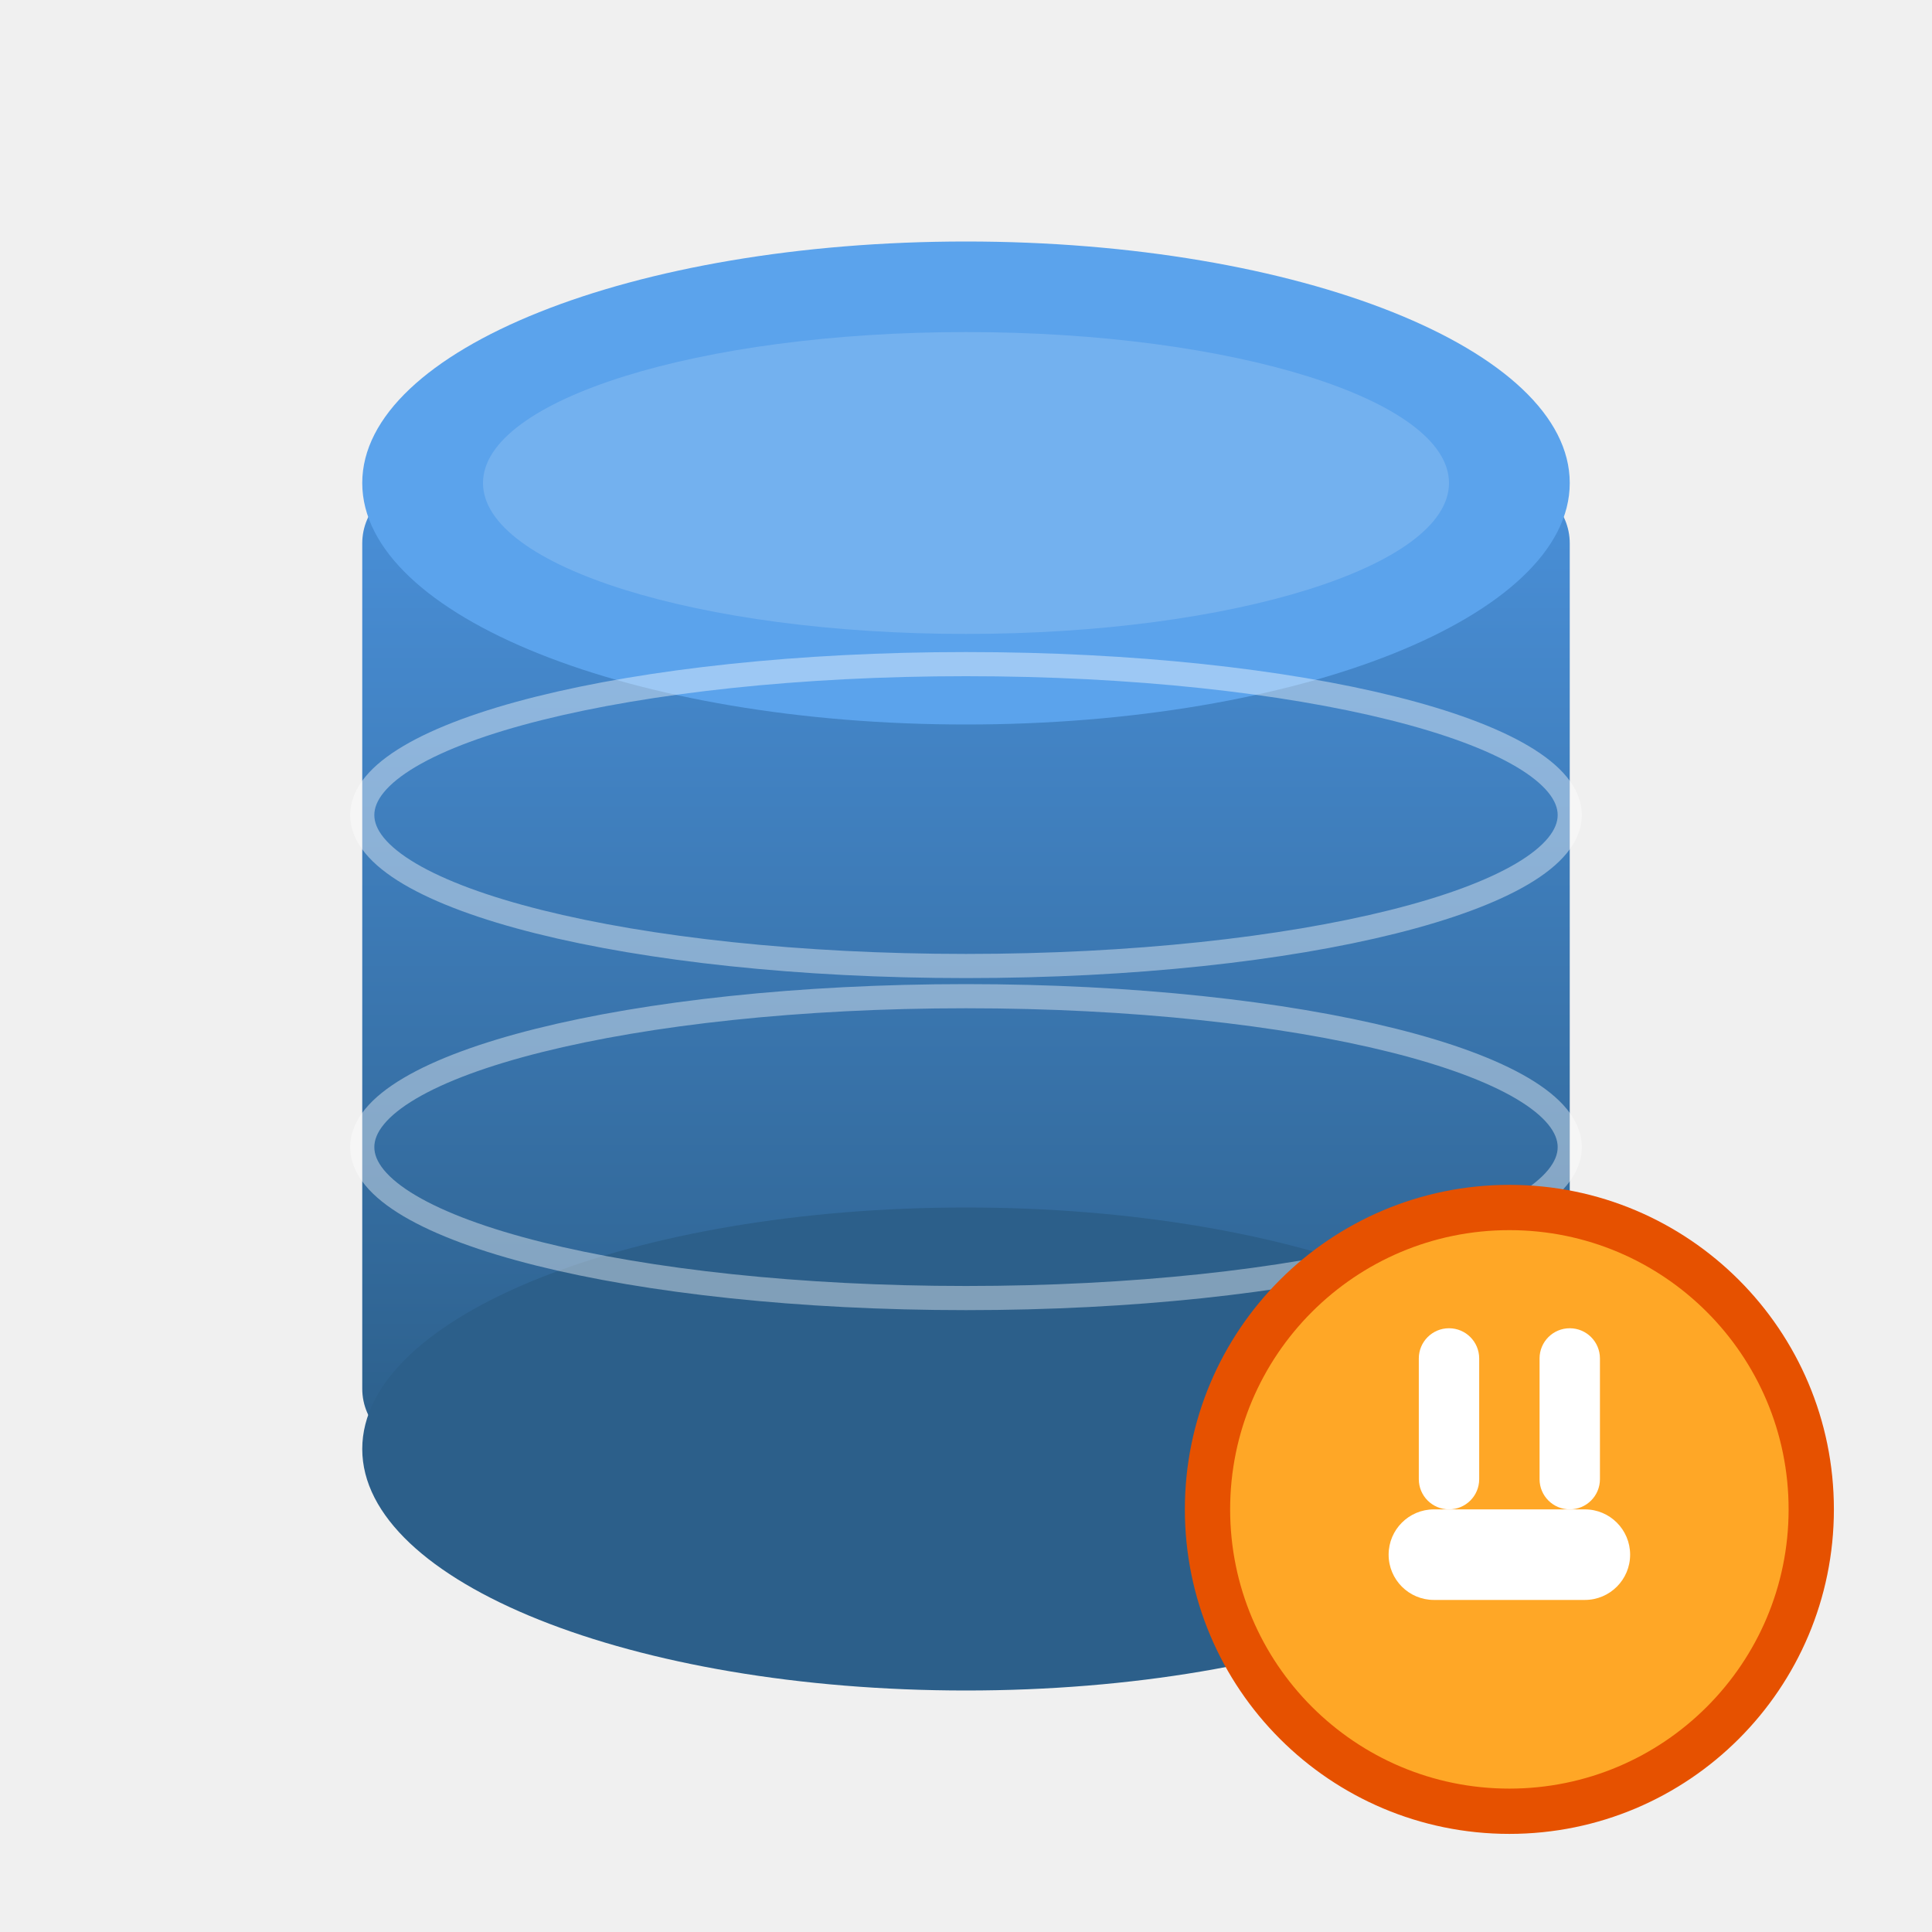
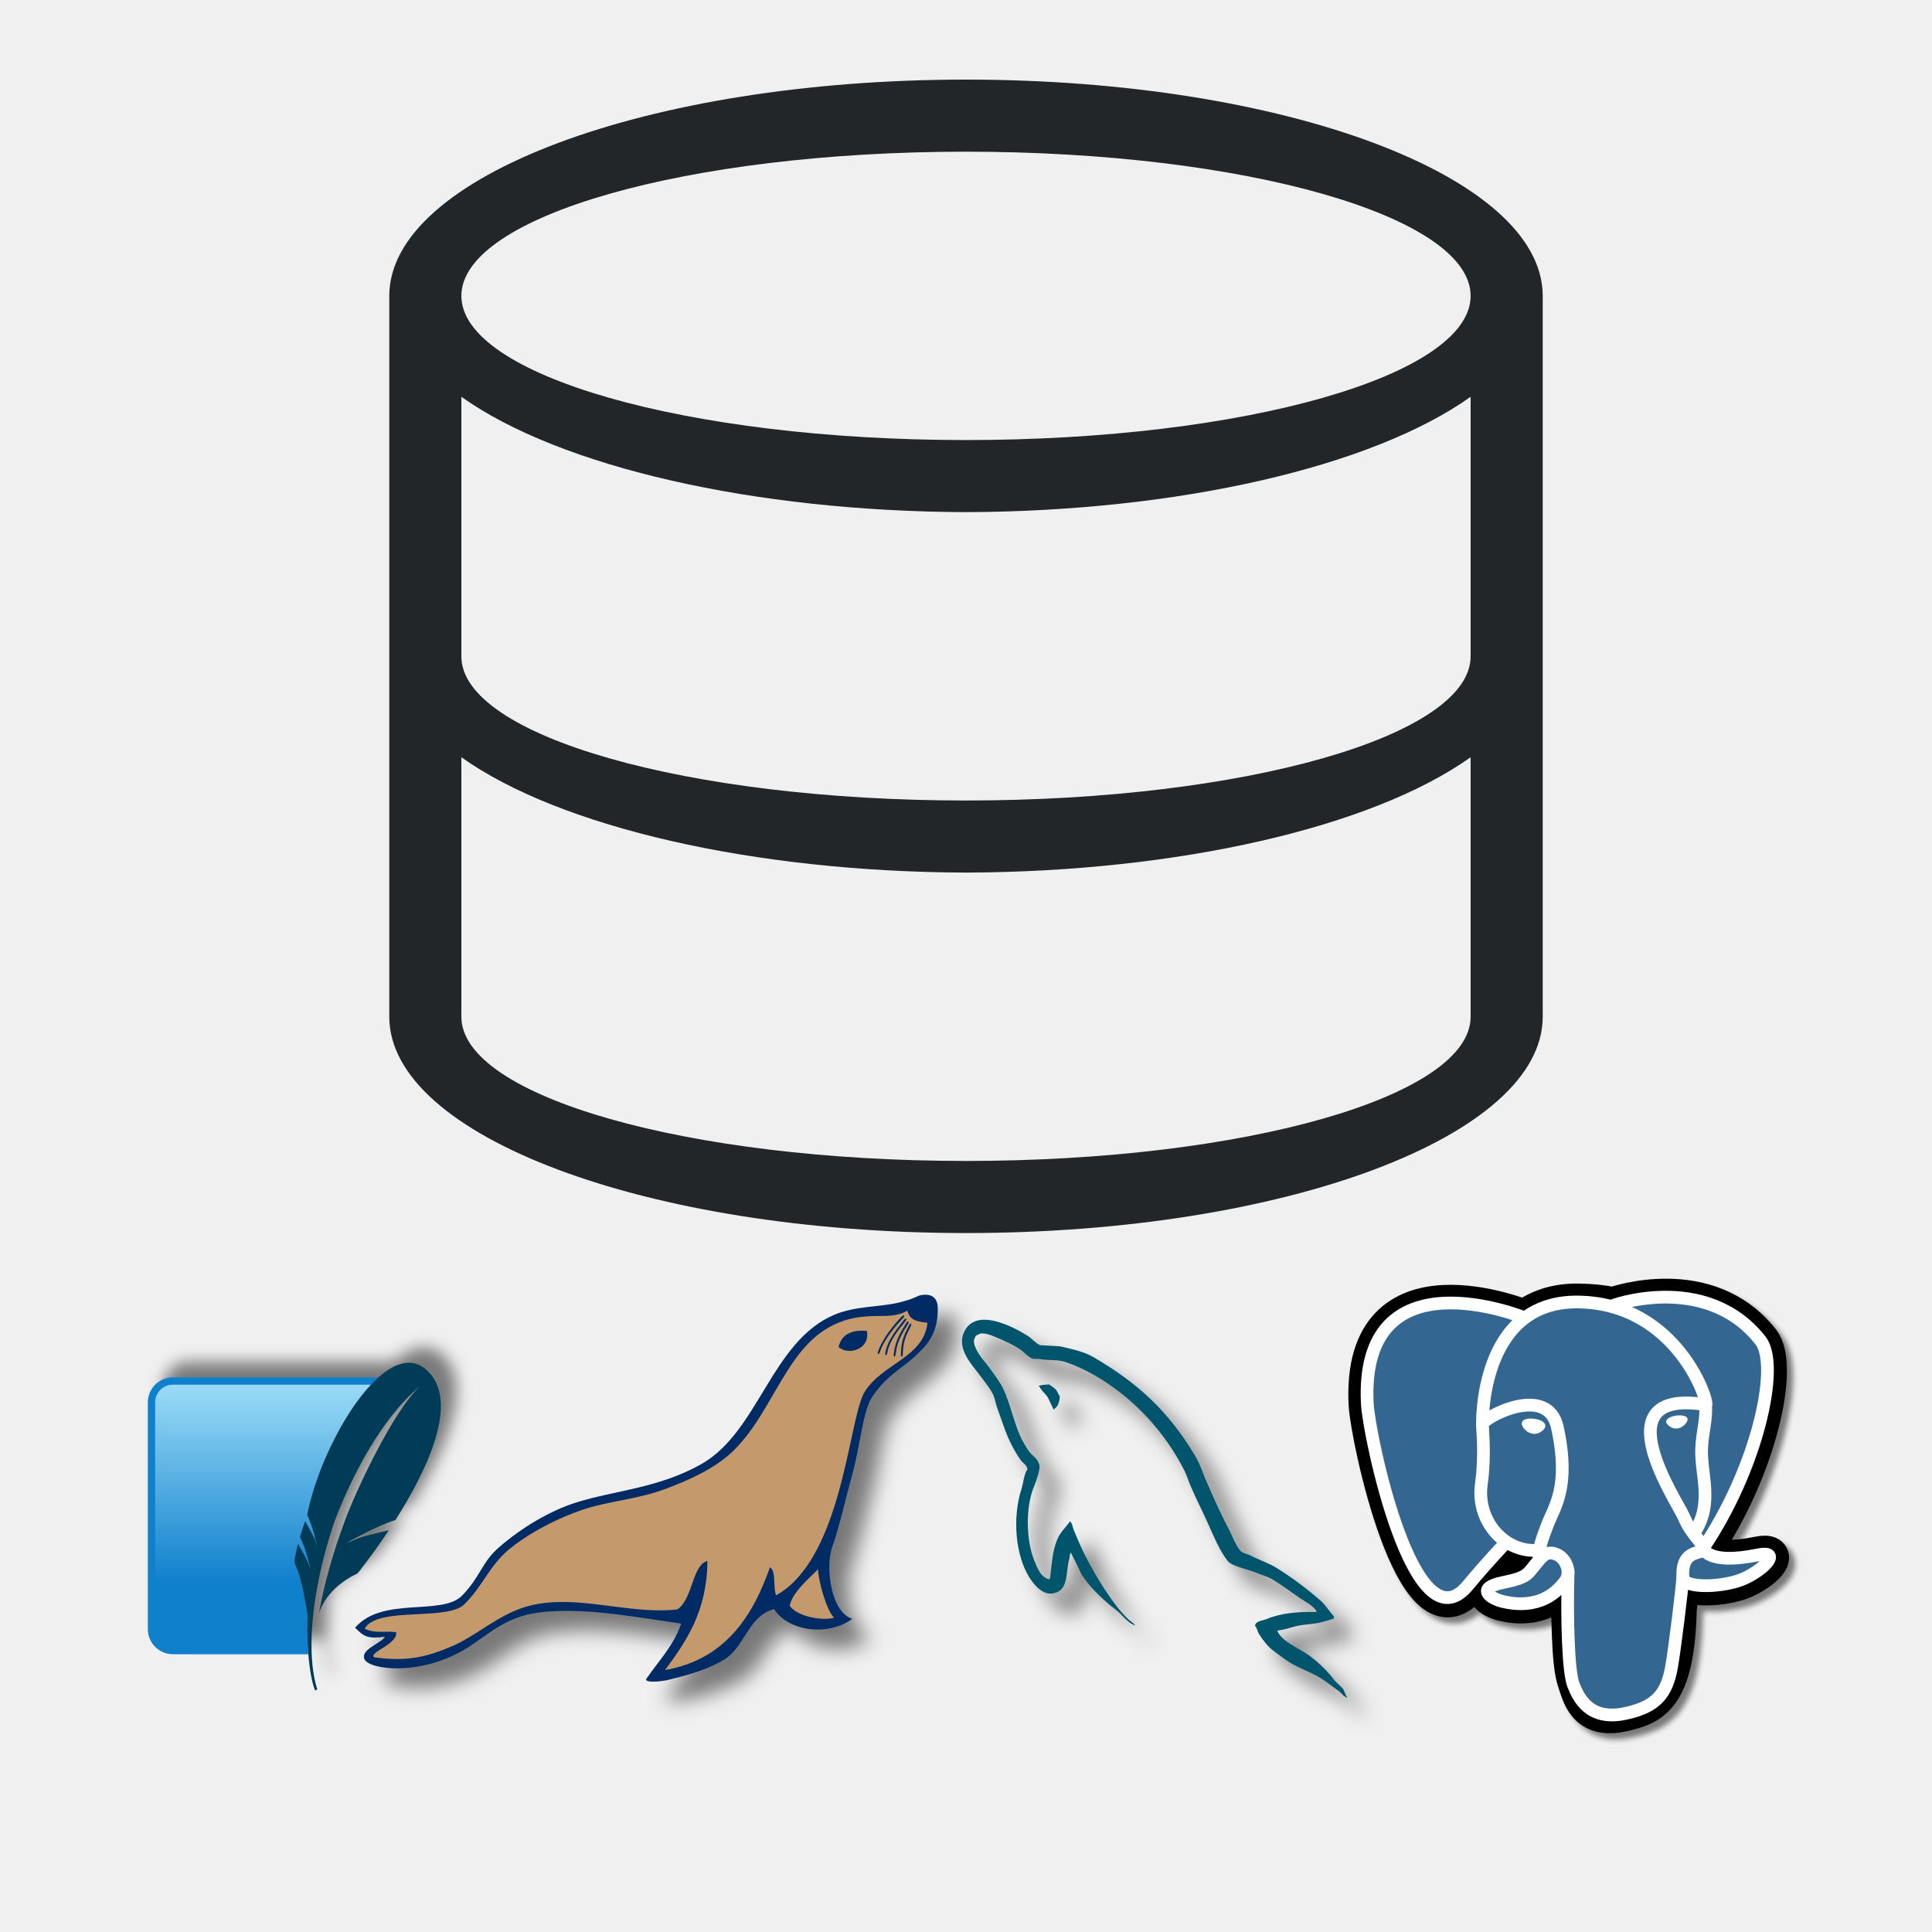
- <svg xmlns="http://www.w3.org/2000/svg" viewBox="0 0 64 64" width="64" height="64">
-   <defs>
-     <linearGradient id="dbGrad" x1="0%" y1="0%" x2="0%" y2="100%">
-       <stop offset="0%" style="stop-color:#4A90D9;stop-opacity:1" />
-       <stop offset="100%" style="stop-color:#2C5F8A;stop-opacity:1" />
+ <svg xmlns="http://www.w3.org/2000/svg" xmlns:xlink="http://www.w3.org/1999/xlink" id="svg3430" width="800" height="800" viewBox="0 0 800 800.001" version="1.1" xml:space="preserve">
+   <defs id="defs3434">
+     <clipPath id="clipPath3444">
+       <path id="path3446" d="M 11.52,162 C 11.52,81.677 135.307,16.56 288,16.56 440.693,16.56 564.48,81.678 564.48,162 564.48,242.322 440.693,307.44 288,307.44 135.307,307.44 11.52,242.32 11.52,162" />
+     </clipPath>
+     <radialGradient id="radialGradient3452" cx="0" cy="0" r="1" fx="0" fy="0" gradientTransform="matrix(363.06,0,0,-363.06,177.52,256.31)" gradientUnits="userSpaceOnUse" spreadMethod="pad">
+       <stop id="stop3454" offset="0" stop-color="#aeb2d5" />
+       <stop id="stop3456" offset="0.3" stop-color="#aeb2d5" />
+       <stop id="stop3458" offset="0.75" stop-color="#484c89" />
+       <stop id="stop3460" offset="1" stop-color="#484c89" />
+     </radialGradient>
+     <clipPath id="clipPath3468">
+       <path id="path3470" d="M 0,324 H 576 V 0 H 0 Z" />
+     </clipPath>
+     <clipPath id="clipPath3480">
+       <path id="path3482" d="M 0,324 H 576 V 0 H 0 Z" />
+     </clipPath>
+     <filter style="color-interpolation-filters:sRGB" id="filter4622" x="-0.122" y="-0.211" width="1.294" height="1.509">
+       <feFlood flood-opacity="0.498" flood-color="rgb(0,0,0)" result="flood" id="feFlood4612" />
+       <feComposite in="flood" in2="SourceGraphic" operator="in" result="composite1" id="feComposite4614" />
+       <feGaussianBlur in="composite1" stdDeviation="6" result="blur" id="feGaussianBlur4616" />
+       <feOffset dx="6" dy="6" result="offset" id="feOffset4618" />
+       <feComposite in="SourceGraphic" in2="offset" operator="over" result="fbSourceGraphic" id="feComposite4620" />
+       <feColorMatrix result="fbSourceGraphicAlpha" in="fbSourceGraphic" values="0 0 0 -1 0 0 0 0 -1 0 0 0 0 -1 0 0 0 0 1 0" id="feColorMatrix4624" />
+       <feFlood id="feFlood4626" flood-opacity="0.498" flood-color="rgb(0,0,0)" result="flood" in="fbSourceGraphic" />
+       <feComposite in2="fbSourceGraphic" id="feComposite4628" in="flood" operator="in" result="composite1" />
+       <feGaussianBlur id="feGaussianBlur4630" in="composite1" stdDeviation="6" result="blur" />
+       <feOffset id="feOffset4632" dx="6" dy="6" result="offset" />
+       <feComposite in2="offset" id="feComposite4634" in="fbSourceGraphic" operator="over" result="fbSourceGraphic" />
+       <feColorMatrix result="fbSourceGraphicAlpha" in="fbSourceGraphic" values="0 0 0 -1 0 0 0 0 -1 0 0 0 0 -1 0 0 0 0 1 0" id="feColorMatrix4636" />
+       <feFlood id="feFlood4638" flood-opacity="0.498" flood-color="rgb(0,0,0)" result="flood" in="fbSourceGraphic" />
+       <feComposite in2="fbSourceGraphic" id="feComposite4640" in="flood" operator="in" result="composite1" />
+       <feGaussianBlur id="feGaussianBlur4642" in="composite1" stdDeviation="6" result="blur" />
+       <feOffset id="feOffset4644" dx="6" dy="6" result="offset" />
+       <feComposite in2="offset" id="feComposite4646" in="fbSourceGraphic" operator="over" result="composite2" />
+     </filter>
+     <filter style="color-interpolation-filters:sRGB" id="filter3861">
+       <feColorMatrix type="hueRotate" values="112" result="color1" id="feColorMatrix3857" />
+       <feColorMatrix type="saturate" values="0.6" result="fbSourceGraphic" id="feColorMatrix3859" />
+       <feColorMatrix result="fbSourceGraphicAlpha" in="fbSourceGraphic" values="0 0 0 -1 0 0 0 0 -1 0 0 0 0 -1 0 0 0 0 1 0" id="feColorMatrix3863" />
+       <feColorMatrix id="feColorMatrix3865" type="hueRotate" values="112" result="color1" in="fbSourceGraphic" />
+       <feColorMatrix id="feColorMatrix3867" type="saturate" values="0.6" result="color2" />
+     </filter>
+     <filter style="color-interpolation-filters:sRGB" id="filter3873">
+       <feColorMatrix type="hueRotate" values="112" result="color1" id="feColorMatrix3869" />
+       <feColorMatrix type="saturate" values="0.6" result="fbSourceGraphic" id="feColorMatrix3871" />
+       <feColorMatrix result="fbSourceGraphicAlpha" in="fbSourceGraphic" values="0 0 0 -1 0 0 0 0 -1 0 0 0 0 -1 0 0 0 0 1 0" id="feColorMatrix3911" />
+       <feColorMatrix id="feColorMatrix3913" type="hueRotate" values="323" result="color1" in="fbSourceGraphic" />
+       <feColorMatrix id="feColorMatrix3915" type="saturate" values="0.61" result="color2" />
+     </filter>
+     <filter style="color-interpolation-filters:sRGB" id="filter4017" x="-0.122" y="-0.211" width="1.294" height="1.509">
+       <feColorMatrix type="hueRotate" values="327" result="color1" id="feColorMatrix4013" />
+       <feColorMatrix type="saturate" values="1" result="color2" id="feColorMatrix4015" />
+     </filter>
+     <filter style="color-interpolation-filters:sRGB" id="filter4135" x="0" y="0" width="1" height="1">
+       <feColorMatrix type="hueRotate" values="229" result="color1" id="feColorMatrix4131" />
+       <feColorMatrix type="saturate" values="0.79" result="color2" id="feColorMatrix4133" />
+     </filter>
+     <linearGradient x1="0" y1="0" x2="1" y2="0" gradientUnits="userSpaceOnUse" gradientTransform="matrix(-4.02e-6,-91.8907,-91.8907,4.02e-6,85.8809,161.434)" spreadMethod="pad" id="linearGradient3027">
+       <stop style="stop-opacity:1;stop-color:#97d9f6" offset="0" id="stop3029" />
+       <stop style="stop-opacity:1;stop-color:#0f80cc" offset="0.92" id="stop3031" />
+       <stop style="stop-opacity:1;stop-color:#0f80cc" offset="1" id="stop3033" />
    </linearGradient>
+     <filter style="color-interpolation-filters:sRGB;" id="filter1553">
+       <feFlood flood-opacity="0.498" flood-color="rgb(0,0,0)" result="flood" id="feFlood1543" />
+       <feComposite in="flood" in2="SourceGraphic" operator="in" result="composite1" id="feComposite1545" />
+       <feGaussianBlur in="composite1" stdDeviation="3" result="blur" id="feGaussianBlur1547" />
+       <feOffset dx="6" dy="6" result="offset" id="feOffset1549" />
+       <feComposite in="SourceGraphic" in2="offset" operator="over" result="composite2" id="feComposite1551" />
+     </filter>
+     <filter style="color-interpolation-filters:sRGB;" id="filter3272">
+       <feFlood flood-opacity="0.498" flood-color="rgb(0,0,0)" result="flood" id="feFlood3262" />
+       <feComposite in="flood" in2="SourceGraphic" operator="in" result="composite1" id="feComposite3264" />
+       <feGaussianBlur in="composite1" stdDeviation="3" result="blur" id="feGaussianBlur3266" />
+       <feOffset dx="6" dy="6" result="offset" id="feOffset3268" />
+       <feComposite in="SourceGraphic" in2="offset" operator="over" result="composite2" id="feComposite3270" />
+     </filter>
+     <filter style="color-interpolation-filters:sRGB;" id="filter4143" x="-0.024" y="-0.058" width="1.067" height="1.164">
+       <feFlood flood-opacity="0.498" flood-color="rgb(0,0,0)" result="flood" id="feFlood4133" />
+       <feComposite in="flood" in2="SourceGraphic" operator="in" result="composite1" id="feComposite4135" />
+       <feGaussianBlur in="composite1" stdDeviation="3" result="blur" id="feGaussianBlur4137" />
+       <feOffset dx="6" dy="6" result="offset" id="feOffset4139" />
+       <feComposite in="SourceGraphic" in2="offset" operator="over" result="composite2" id="feComposite4141" />
+     </filter>
+     <filter height="1.044" width="1.059" y="-0.022" x="-0.03" style="color-interpolation-filters:sRGB" id="filter776">
+       <feGaussianBlur stdDeviation="5" in="SourceAlpha" result="result1" id="feGaussianBlur764" />
+       <feComposite operator="arithmetic" k2="3.2" k1="-1" k4="-2" result="result3" in2="result1" id="feComposite766" k3="0" />
+       <feColorMatrix values="1 0 0 0 0 0 1 0 0 0 0 0 1 0 0 0 0 0 10 0 " result="result2" id="feColorMatrix768" />
+       <feComposite result="fbSourceGraphic" in="SourceGraphic" operator="out" in2="result2" id="feComposite770" />
+       <feBlend mode="multiply" in="result1" in2="fbSourceGraphic" result="result91" id="feBlend772" />
+       <feBlend mode="screen" in="fbSourceGraphic" in2="result91" id="feBlend774" />
+     </filter>
+     <filter style="color-interpolation-filters:sRGB" id="filter1553-3" x="-0.063" y="-0.057" width="1.18" height="1.161">
+       <feFlood flood-opacity="0.498" flood-color="rgb(0,0,0)" result="flood" id="feFlood1543-6" />
+       <feComposite in="flood" in2="SourceGraphic" operator="in" result="composite1" id="feComposite1545-7" />
+       <feGaussianBlur in="composite1" stdDeviation="3" result="blur" id="feGaussianBlur1547-5" />
+       <feOffset dx="6" dy="6" result="offset" id="feOffset1549-3" />
+       <feComposite in="SourceGraphic" in2="offset" operator="over" result="composite2" id="feComposite1551-5" />
+     </filter>
+     <linearGradient xlink:href="#linearGradient3027" id="linearGradient3003" gradientUnits="userSpaceOnUse" gradientTransform="matrix(-4.02e-7,-9.18907,-9.18907,4.02e-7,8.58809,16.1434)" spreadMethod="pad" x1="-15.615" y1="-9.108" x2="-6.741" y2="-9.108" />
+     <filter style="color-interpolation-filters:sRGB" id="filter3272-1" x="-0.017" y="-0.062" width="1.094" height="1.137">
+       <feFlood flood-opacity="0.498" flood-color="rgb(0,0,0)" result="flood" id="feFlood3262-2" />
+       <feComposite in="flood" in2="SourceGraphic" operator="in" result="composite1" id="feComposite3264-7" />
+       <feGaussianBlur in="composite1" stdDeviation="3" result="blur" id="feGaussianBlur3266-0" />
+       <feOffset dx="6" dy="6" result="offset" id="feOffset3268-9" />
+       <feComposite in="SourceGraphic" in2="offset" operator="over" result="composite2" id="feComposite3270-3" />
+     </filter>
+     <style type="text/css" id="current-color-scheme">
+       .ColorScheme-Text {
+         color:#232629;
+       }
+       </style>
  </defs>
-   <rect x="12" y="16" width="40" height="32" rx="2" fill="url(#dbGrad)" />
-   <ellipse cx="32" cy="16" rx="20" ry="8" fill="#5BA3EC" />
-   <ellipse cx="32" cy="48" rx="20" ry="8" fill="#2C5F8A" />
-   <ellipse cx="32" cy="27" rx="20" ry="5" fill="none" stroke="#fff" stroke-width="0.8" opacity="0.4" />
-   <ellipse cx="32" cy="38" rx="20" ry="5" fill="none" stroke="#fff" stroke-width="0.8" opacity="0.4" />
-   <ellipse cx="32" cy="16" rx="16" ry="5" fill="#fff" opacity="0.15" />
-   <circle cx="50" cy="50" r="10" fill="#FFA726" stroke="#E65100" stroke-width="1.5" />
-   <rect x="47" y="44" width="2" height="6" rx="1" fill="#fff" />
-   <rect x="51" y="44" width="2" height="6" rx="1" fill="#fff" />
-   <rect x="46" y="50" width="8" height="3" rx="1.5" fill="#fff" />
+   <g transform="matrix(0.4225714,0,0,0.4225714,558.1021,529.4803)" id="Layer_x0020_3" style="clip-rule:nonzero;fill:none;fill-rule:nonzero;stroke:#ffffff;stroke-width:12.465;stroke-linecap:round;stroke-linejoin:round;stroke-miterlimit:4;filter:url(#filter3272-1)">
+     <path style="fill:#000000;stroke:#000000;stroke-width:37.395;stroke-linecap:butt;stroke-linejoin:miter" d="m 323.205,324.227 c 2.833,-23.601 1.984,-27.062 19.563,-23.239 l 4.463,0.392 c 13.517,0.615 31.199,-2.174 41.587,-7 22.362,-10.376 35.622,-27.7 13.572,-23.148 -50.297,10.376 -53.755,-6.655 -53.755,-6.655 C 401.746,185.774 423.948,85.741 404.784,61.255 352.514,-5.534 262.036,26.049 260.522,26.869 l -0.482,0.089 c -9.938,-2.062 -21.06,-3.294 -33.554,-3.496 -22.761,-0.374 -40.032,5.967 -53.133,15.904 0,0 -161.408,-66.498 -153.899,83.628 1.597,31.936 45.777,241.655 98.47,178.31 19.259,-23.163 37.871,-42.748 37.871,-42.748 9.242,6.14 20.307,9.272 31.912,8.147 l 0.897,-0.765 c -0.281,2.876 -0.157,5.689 0.359,9.019 -13.572,15.167 -9.584,17.83 -36.723,23.416 -27.457,5.659 -11.326,15.734 -0.797,18.367 12.768,3.193 42.305,7.716 62.268,-20.224 l -0.795,3.188 c 5.325,4.26 4.965,30.619 5.72,49.452 0.756,18.834 2.017,36.409 5.856,46.771 3.839,10.36 8.369,37.05 44.036,29.406 29.809,-6.388 52.6,-15.582 54.677,-101.107" id="path2524" />
+     <path style="fill:#336791;stroke:none" d="m 402.395,271.23 c -50.302,10.376 -53.76,-6.655 -53.76,-6.655 53.111,-78.808 75.313,-178.843 56.153,-203.326 -52.27,-66.785 -142.752,-35.2 -144.262,-34.38 l -0.486,0.087 c -9.938,-2.063 -21.06,-3.292 -33.56,-3.496 -22.761,-0.373 -40.026,5.967 -53.127,15.902 0,0 -161.411,-66.495 -153.904,83.63 1.597,31.938 45.776,241.657 98.471,178.312 19.26,-23.163 37.869,-42.748 37.869,-42.748 9.243,6.14 20.308,9.272 31.908,8.147 l 0.901,-0.765 c -0.28,2.876 -0.152,5.689 0.361,9.019 -13.575,15.167 -9.586,17.83 -36.723,23.416 -27.459,5.659 -11.328,15.734 -0.796,18.367 12.768,3.193 42.307,7.716 62.266,-20.224 l -0.796,3.188 c 5.319,4.26 9.054,27.711 8.428,48.969 -0.626,21.259 -1.044,35.854 3.147,47.254 4.191,11.4 8.368,37.05 44.042,29.406 29.809,-6.388 45.256,-22.942 47.405,-50.555 1.525,-19.631 4.976,-16.729 5.194,-34.28 l 2.768,-8.309 c 3.192,-26.611 0.507,-35.196 18.872,-31.203 l 4.463,0.392 c 13.517,0.615 31.208,-2.174 41.591,-7 22.358,-10.376 35.618,-27.7 13.573,-23.148 z" id="path2526" />
+     <path d="m 215.866,286.484 c -1.385,49.516 0.348,99.377 5.193,111.495 4.848,12.118 15.223,35.688 50.9,28.045 29.806,-6.39 40.651,-18.756 45.357,-46.051 3.466,-20.082 10.148,-75.854 11.005,-87.281" id="path2528" />
+     <path d="m 173.104,38.256 c 0,0 -161.521,-66.016 -154.012,84.109 1.597,31.938 45.779,241.664 98.473,178.316 19.256,-23.166 36.671,-41.335 36.671,-41.335" id="path2530" />
+     <path d="m 260.349,26.207 c -5.591,1.753 89.848,-34.889 144.087,34.417 19.159,24.484 -3.043,124.519 -56.153,203.329" id="path2532" />
+     <path style="stroke-linejoin:bevel" d="m 348.282,263.953 c 0,0 3.461,17.036 53.764,6.653 22.04,-4.552 8.776,12.774 -13.577,23.155 -18.345,8.514 -59.474,10.696 -60.146,-1.069 -1.729,-30.355 21.647,-21.133 19.96,-28.739 -1.525,-6.85 -11.979,-13.573 -18.894,-30.338 -6.037,-14.633 -82.796,-126.849 21.287,-110.183 3.813,-0.789 -27.146,-99.002 -124.553,-100.599 -97.385,-1.597 -94.19,119.762 -94.19,119.762" id="path2534" />
+     <path d="m 188.604,274.334 c -13.577,15.166 -9.584,17.829 -36.723,23.417 -27.459,5.66 -11.326,15.733 -0.797,18.365 12.768,3.195 42.307,7.718 62.266,-20.229 6.078,-8.509 -0.036,-22.086 -8.385,-25.547 -4.034,-1.671 -9.428,-3.765 -16.361,3.994 z" id="path2536" />
+     <path d="m 187.715,274.069 c -1.368,-8.917 2.93,-19.528 7.536,-31.942 6.922,-18.626 22.893,-37.255 10.117,-96.339 -9.523,-44.029 -73.396,-9.163 -73.436,-3.193 -0.039,5.968 2.889,30.26 -1.067,58.548 -5.162,36.913 23.488,68.132 56.479,64.938" id="path2538" />
+     <path style="fill:#ffffff;stroke-width:4.155;stroke-linecap:butt;stroke-linejoin:miter" d="m 172.517,141.7 c -0.288,2.039 3.733,7.48 8.976,8.207 5.234,0.73 9.714,-3.522 9.998,-5.559 0.284,-2.039 -3.732,-4.285 -8.977,-5.015 -5.237,-0.731 -9.719,0.333 -9.996,2.367 z" id="path2540" />
+     <path style="fill:#ffffff;stroke-width:2.078;stroke-linecap:butt;stroke-linejoin:miter" d="m 331.941,137.543 c 0.284,2.039 -3.732,7.48 -8.976,8.207 -5.238,0.73 -9.718,-3.522 -10.005,-5.559 -0.277,-2.039 3.74,-4.285 8.979,-5.015 5.239,-0.73 9.718,0.333 10.002,2.368 z" id="path2542" />
+     <path d="m 350.676,123.432 c 0.863,15.994 -3.445,26.888 -3.988,43.914 -0.804,24.748 11.799,53.074 -7.191,81.435" id="path2544" />
+     <path style="stroke-width:3" d="M 0,60.232" id="path2546" />
+   </g>
+   <g transform="matrix(0.8246578,0,0,0.8246578,222.3143,240.4609)" id="orginal" style="clip-rule:nonzero;fill-rule:nonzero;stroke:#000000;stroke-miterlimit:4" />
+   <g id="g4112" transform="matrix(1.341693,0,0,1.341693,799.6964,354.0043)" style="filter:url(#filter4143)">
+     <g id="layer1-8" transform="matrix(1.000001,0,0,1.000001,-739.3813,-156.9156)">
+       <g id="g3392">
+         <path id="path9" d="m 428.822,292.659 c -2.779,0.089 -1.9,0.89 -7.905,2.367 -6.064,1.492 -13.471,1.035 -20.001,3.773 -19.493,8.175 -23.404,36.116 -41.125,46.125 -13.246,7.482 -26.61,8.079 -38.625,11.844 -7.896,2.476 -16.534,7.554 -23.688,13.719 -5.553,4.787 -5.698,8.996 -11.5,15 -6.206,6.422 -24.665,0.109 -33.031,9.938 2.695,2.725 3.877,3.488 9.188,2.781 -1.1,2.084 -7.581,3.84 -6.312,6.906 1.335,3.226 17.005,5.413 31.25,-3.188 6.634,-4.005 11.918,-9.778 22.25,-11.156 13.37,-1.782 28.772,1.143 44.25,3.375 -2.295,6.843 -6.903,11.394 -10.594,16.844 -1.143,1.231 2.296,1.369 6.219,0.625 7.057,-1.745 12.143,-3.15 17.469,-6.25 6.543,-3.809 7.535,-13.574 15.562,-15.688 4.473,6.875 16.639,8.499 24.188,3 -6.624,-1.875 -8.455,-15.975 -6.219,-22.188 2.118,-5.881 4.211,-15.289 6.344,-23.062 2.29,-8.349 3.135,-18.872 5.906,-23.125 4.17,-6.398 8.777,-8.596 12.777,-12.204 4,-3.608 7.661,-7.12 7.541,-15.376 -0.039,-2.659 -1.414,-4.141 -3.943,-4.061 z" style="fill:#002b64;fill-opacity:1;fill-rule:evenodd;stroke:none" />
+         <path d="m 258.701,404.524 c 10.144,1.453 16.313,0 24.459,-3.533 6.931,-3.006 13.625,-9.203 21.81,-11.83 12.021,-3.857 25.203,0.005 38.053,0.775 3.129,0.188 6.238,0.19 9.307,-0.144 4.787,-2.942 4.688,-13.947 9.347,-14.955 -0.137,15.44 -6.467,24.691 -13.087,33.649 13.952,-2.464 22.301,-10.534 27.94,-21.312 1.711,-3.268 3.172,-6.784 4.464,-10.469 1.997,1.533 0.865,6.197 1.869,8.724 9.61,-5.353 15.113,-17.57 18.757,-29.926 4.216,-14.3 5.942,-28.78 8.661,-33.011 2.654,-4.13 6.784,-6.676 10.554,-9.32 4.284,-3.006 8.105,-6.139 8.765,-11.867 -4.518,-0.418 -5.563,-1.463 -6.231,-3.74 -2.262,1.275 -4.342,1.548 -6.692,1.618 -2.039,0.062 -4.279,-0.029 -7.015,0.252 -22.627,2.324 -25.502,27.263 -40.005,41.401 -1.055,1.028 -2.196,1.987 -3.402,2.887 -5.079,3.785 -11.31,6.49 -17.04,8.68 -9.275,3.544 -18.093,3.796 -26.795,6.855 -6.388,2.245 -12.879,5.502 -18.126,9.093 -1.312,0.897 -2.548,1.816 -3.685,2.746 -3.079,2.519 -5.1,5.314 -7.055,8.189 -2.016,2.963 -3.963,6.011 -6.931,8.923 -4.808,4.721 -22.774,1.377 -29.099,5.755 -0.705,0.487 -1.265,1.072 -1.646,1.774 3.451,1.568 5.756,0.606 9.726,1.045 0.521,3.767 -8.191,6.006 -6.903,7.741 z" id="path3352" style="fill:#c49a6c;stroke:none" />
+         <path style="clip-rule:evenodd;fill:#c49a6c;fill-opacity:1;fill-rule:evenodd" id="path3873" d="m 395.785,377.384 c 0.27,4.322 2.779,12.897 4.994,14.981 -4.338,1.055 -11.811,-0.688 -13.728,-3.748 0.985,-4.418 6.111,-8.457 8.734,-11.233 z" />
+         <path style="clip-rule:evenodd;fill:#002b64;fill-rule:evenodd" id="path3880" d="m 402.14,308.792 c 3.203,2.781 9.924,0.549 8.723,-4.984 -4.977,-0.412 -7.86,1.277 -8.723,4.984 z" />
+         <path style="fill:#002b64" id="path3882" d="m 424.471,302.326 c -0.852,1.787 -2.483,4.091 -2.483,8.64 -0.007,0.781 -0.593,1.316 -0.603,0.112 0.044,-4.446 1.221,-6.368 2.471,-8.894 0.581,-1.035 0.931,-0.608 0.615,0.142 z" />
+         <path style="fill:#002b64" id="path3884" d="m 423.613,301.653 c -1.005,1.705 -3.425,4.815 -3.825,9.347 -0.074,0.777 -0.706,1.258 -0.61,0.057 0.436,-4.424 2.37,-7.193 3.838,-9.6 0.666,-0.979 0.979,-0.523 0.597,0.196 z" />
+         <path style="fill:#002b64" id="path3886" d="m 422.831,300.761 c -1.145,1.614 -4.87,5.349 -5.649,9.832 -0.14,0.767 -0.81,1.195 -0.613,0.006 0.806,-4.373 4.017,-7.81 5.682,-10.083 0.746,-0.921 1.019,-0.44 0.58,0.245 z" />
+         <path style="fill:#002b64" id="path3888" d="m 422.133,299.766 c -1.36,1.437 -5.801,6.2 -7.201,10.528 -0.248,0.74 -0.971,1.07 -0.608,-0.08 1.412,-4.216 5.301,-8.757 7.269,-10.773 0.869,-0.807 1.071,-0.292 0.54,0.325 z" />
+       </g>
+     </g>
+     <path id="path3324" d="m -189.714,233.659 c -6.465,-0.161 -11.475,0.486 -15.677,2.263 -1.212,0.485 -3.152,0.485 -3.313,2.02 0.647,0.647 0.727,1.697 1.293,2.586 0.97,1.616 2.667,3.798 4.202,4.93 1.697,1.293 3.394,2.585 5.172,3.717 3.152,1.94 6.708,3.071 9.778,5.01 1.778,1.131 3.555,2.586 5.333,3.798 0.889,0.646 1.454,1.697 2.586,2.101 v -0.242 c -0.566,-0.727 -0.727,-1.778 -1.293,-2.586 -0.808,-0.808 -1.616,-1.536 -2.424,-2.344 -2.344,-3.151 -5.253,-5.899 -8.404,-8.162 -2.586,-1.778 -8.243,-4.202 -9.293,-7.192 0,0 -0.081,-0.081 -0.162,-0.161 1.778,-0.162 3.879,-0.808 5.576,-1.293 2.748,-0.727 5.253,-0.566 8.081,-1.293 1.293,-0.323 2.586,-0.727 3.879,-1.132 v -0.727 c -1.454,-1.455 -2.505,-3.394 -4.04,-4.768 -4.121,-3.556 -8.647,-7.031 -13.334,-9.939 -2.505,-1.616 -5.738,-2.667 -8.404,-4.04 -0.969,-0.486 -2.586,-0.727 -3.151,-1.536 -1.455,-1.778 -2.263,-4.121 -3.313,-6.222 -2.343,-4.445 -4.606,-9.374 -6.626,-14.061 -1.454,-3.152 -2.343,-6.304 -4.121,-9.212 -8.323,-13.738 -17.374,-22.061 -31.273,-30.223 -2.99,-1.697 -6.545,-2.424 -10.344,-3.313 -2.02,-0.081 -4.04,-0.242 -6.061,-0.323 -1.293,-0.566 -2.586,-2.101 -3.718,-2.828 -4.605,-2.909 -16.485,-9.212 -19.879,-0.889 -2.182,5.253 3.232,10.424 5.091,13.091 1.374,1.859 3.152,3.959 4.122,6.061 0.566,1.373 0.727,2.828 1.293,4.283 1.293,3.555 2.505,7.515 4.202,10.829 0.889,1.697 1.859,3.475 2.99,5.01 0.646,0.889 1.777,1.293 2.02,2.748 -1.131,1.616 -1.212,4.04 -1.859,6.061 -2.909,9.131 -1.777,20.445 2.344,27.152 1.293,2.02 4.364,6.465 8.485,4.768 3.636,-1.454 2.828,-6.061 3.879,-10.101 0.243,-0.97 0.081,-1.616 0.566,-2.263 4.2e-4,0.081 0,0.162 0,0.162 1.132,2.263 2.263,4.445 3.313,6.707 2.505,3.959 6.869,8.081 10.505,10.829 1.94,1.454 3.475,3.959 5.899,4.849 v -0.243 h -0.162 c -0.485,-0.727 -1.212,-1.05 -1.859,-1.616 -1.454,-1.454 -3.071,-3.232 -4.202,-4.849 -3.394,-4.526 -6.384,-9.535 -9.051,-14.707 -1.293,-2.505 -2.424,-5.253 -3.475,-7.758 -0.485,-0.97 -0.485,-2.424 -1.293,-2.909 -1.212,1.777 -2.99,3.313 -3.879,5.495 -1.535,3.475 -1.697,7.758 -2.263,12.202 -0.323,0.081 -0.162,0 -0.323,0.162 -2.585,-0.647 -3.475,-3.313 -4.445,-5.576 -2.424,-5.737 -2.828,-14.95 -0.727,-21.576 0.566,-1.697 2.99,-7.031 2.02,-8.647 -0.485,-1.536 -2.101,-2.424 -2.99,-3.636 -1.05,-1.536 -2.182,-3.475 -2.909,-5.172 -1.94,-4.525 -2.909,-9.535 -5.01,-14.061 -0.97,-2.101 -2.667,-4.283 -4.04,-6.222 -1.535,-2.182 -3.232,-3.718 -4.445,-6.304 -0.404,-0.889 -0.97,-2.343 -0.323,-3.313 0.162,-0.646 0.485,-0.889 1.132,-1.05 1.05,-0.889 4.04,0.242 5.091,0.727 2.99,1.212 5.495,2.344 8,4.04 1.131,0.808 2.343,2.344 3.798,2.748 h 1.697 c 2.586,0.565 5.495,0.162 7.919,0.889 4.283,1.373 8.162,3.394 11.637,5.576 10.586,6.707 19.313,16.243 25.213,27.637 0.97,1.858 1.373,3.556 2.263,5.495 1.697,3.96 3.798,8 5.495,11.879 1.697,3.798 3.313,7.677 5.737,10.829 1.213,1.696 6.061,2.585 8.243,3.475 1.616,0.727 4.122,1.374 5.576,2.263 2.747,1.696 5.495,3.636 8.081,5.495 1.293,0.969 5.333,2.99 5.576,4.606 z" style="fill:#00546b;stroke-width:0.464" />
+     <path id="path3326" d="m -272.141,163.435 c -1.374,0 -2.343,0.162 -3.313,0.405 0,-4.3e-4 0,0.081 0,0.162 h 0.162 c 0.647,1.293 1.777,2.182 2.585,3.313 0.647,1.293 1.212,2.586 1.859,3.879 0.081,-0.081 0.161,-0.162 0.161,-0.162 1.132,-0.809 1.697,-2.101 1.697,-4.04 -0.485,-0.566 -0.566,-1.132 -0.97,-1.697 -0.485,-0.809 -1.536,-1.212 -2.182,-1.859 z" style="fill:#00546b;stroke-width:0.464" />
+   </g>
+   <g id="g2998" transform="matrix(1.069734,0,0,-1.069734,17.07605,746.0377)" style="filter:url(#filter1553-3)">
+     <path d="m 103.096,71.596 c -0.057,0.722 -0.091,1.191 -0.091,1.191 0,0 -2.189,14.758 -4.795,19.162 -0.412,0.698 0.045,3.565 1.195,7.812 0.672,-1.163 3.511,-6.137 4.082,-7.74 0.642,-1.812 0.777,-2.331 0.777,-2.331 0,0 -1.557,8.011 -4.112,12.686 0.56,1.89 1.229,3.979 1.986,6.212 0.968,-1.698 3.285,-5.809 3.795,-7.235 0.103,-0.293 0.19,-0.542 0.268,-0.77 0.025,0.137 0.05,0.274 0.075,0.411 -0.585,2.482 -1.734,6.801 -3.307,9.992 3.49,18.165 15.393,42.445 27.596,53.278 H 50.96 c -5.335,0 -9.7,-4.366 -9.7,-9.701 V 66.774 c 0,-5.335 4.365,-9.7 9.7,-9.7 H 103.39 c -0.378,4.576 -0.504,9.639 -0.294,14.522" style="fill:#0f80cc;fill-opacity:1;fill-rule:nonzero;stroke:none" id="path3005" />
+     <path d="m 99.406,99.761 c 0.672,-1.163 3.511,-6.137 4.082,-7.74 0.642,-1.812 0.777,-2.331 0.777,-2.331 0,0 -1.557,8.011 -4.112,12.686 0.56,1.89 1.229,3.979 1.986,6.212 0.885,-1.553 2.896,-5.12 3.623,-6.81 0.027,0.319 0.054,0.638 0.082,0.954 -0.644,2.475 -1.622,5.715 -2.874,8.254 3.214,16.725 13.559,38.625 24.704,50.448 H 50.96 c -3.788,0 -6.871,-3.082 -6.871,-6.871 V 73.179 c 17.374,6.668 38.323,12.763 56.353,12.502 -0.669,2.581 -1.431,4.915 -2.232,6.268 -0.412,0.698 0.045,3.565 1.195,7.812" style="fill:url(#linearGradient3003);fill-opacity:1;fill-rule:nonzero;stroke:none" id="path3035" />
+     <path d="m 149.133,167.137 c -5.452,4.862 -12.053,2.909 -18.568,-2.873 -0.967,-0.859 -1.932,-1.812 -2.892,-2.83 -11.145,-11.823 -21.49,-33.723 -24.704,-50.448 1.252,-2.539 2.23,-5.779 2.874,-8.254 0.165,-0.635 0.314,-1.231 0.433,-1.738 0.283,-1.2 0.435,-1.978 0.435,-1.978 0,0 -0.1,0.378 -0.51,1.567 -0.078,0.228 -0.165,0.477 -0.268,0.77 -0.044,0.121 -0.105,0.268 -0.172,0.425 -0.727,1.69 -2.738,5.257 -3.623,6.81 -0.757,-2.233 -1.426,-4.322 -1.986,-6.212 2.555,-4.675 4.112,-12.686 4.112,-12.686 0,0 -0.135,0.519 -0.777,2.331 -0.57,1.603 -3.409,6.577 -4.082,7.74 -1.15,-4.247 -1.607,-7.114 -1.195,-7.812 0.8,-1.353 1.562,-3.687 2.232,-6.268 1.512,-5.815 2.563,-12.894 2.563,-12.894 0,0 0.034,-0.469 0.091,-1.191 -0.21,-4.883 -0.084,-9.946 0.294,-14.522 0.501,-6.058 1.444,-11.262 2.646,-14.047 l 0.816,0.445 c -1.765,5.487 -2.482,12.678 -2.168,20.971 0.475,12.676 3.392,27.963 8.782,43.896 9.106,24.052 21.74,43.35 33.303,52.566 -10.539,-9.518 -24.803,-40.327 -29.073,-51.736 -4.781,-12.776 -8.169,-24.765 -10.211,-36.252 3.523,10.769 14.914,15.398 14.914,15.398 0,0 5.587,6.89 12.116,16.734 -3.911,-0.892 -10.333,-2.419 -12.484,-3.323 -3.173,-1.331 -4.028,-1.785 -4.028,-1.785 0,0 10.278,6.259 19.096,9.093 12.127,19.1 25.339,46.234 12.034,58.103" style="fill:#003b57;fill-opacity:1;fill-rule:nonzero;stroke:none" id="path3045" />
+   </g>
+   <path style="fill:currentColor;stroke-width:29.851" d="m 400,32.961 a 238.809,89.553 0 0 0 -238.809,89.553 v 298.511 a 238.809,89.553 0 0 0 238.809,89.553 238.809,89.553 0 0 0 238.809,-89.553 V 122.514 A 238.809,89.553 0 0 0 400,32.961 Z m 0,29.851 A 208.958,59.702 0 0 1 608.957,122.514 208.958,59.702 0 0 1 400,182.216 208.958,59.702 0 0 1 191.042,122.514 208.958,59.702 0 0 1 400,62.812 Z M 608.957,164.305 V 271.769 A 208.958,59.702 0 0 1 400,331.471 208.958,59.702 0 0 1 191.042,271.769 V 164.305 a 238.809,89.553 0 0 0 208.957,47.762 238.809,89.553 0 0 0 208.958,-47.762 z m 0,149.256 V 421.025 A 208.958,59.702 0 0 1 400,480.727 208.958,59.702 0 0 1 191.042,421.025 V 313.561 a 238.809,89.553 0 0 0 208.957,47.762 238.809,89.553 0 0 0 208.958,-47.762 z" class="ColorScheme-Text" id="path1" />
</svg>
